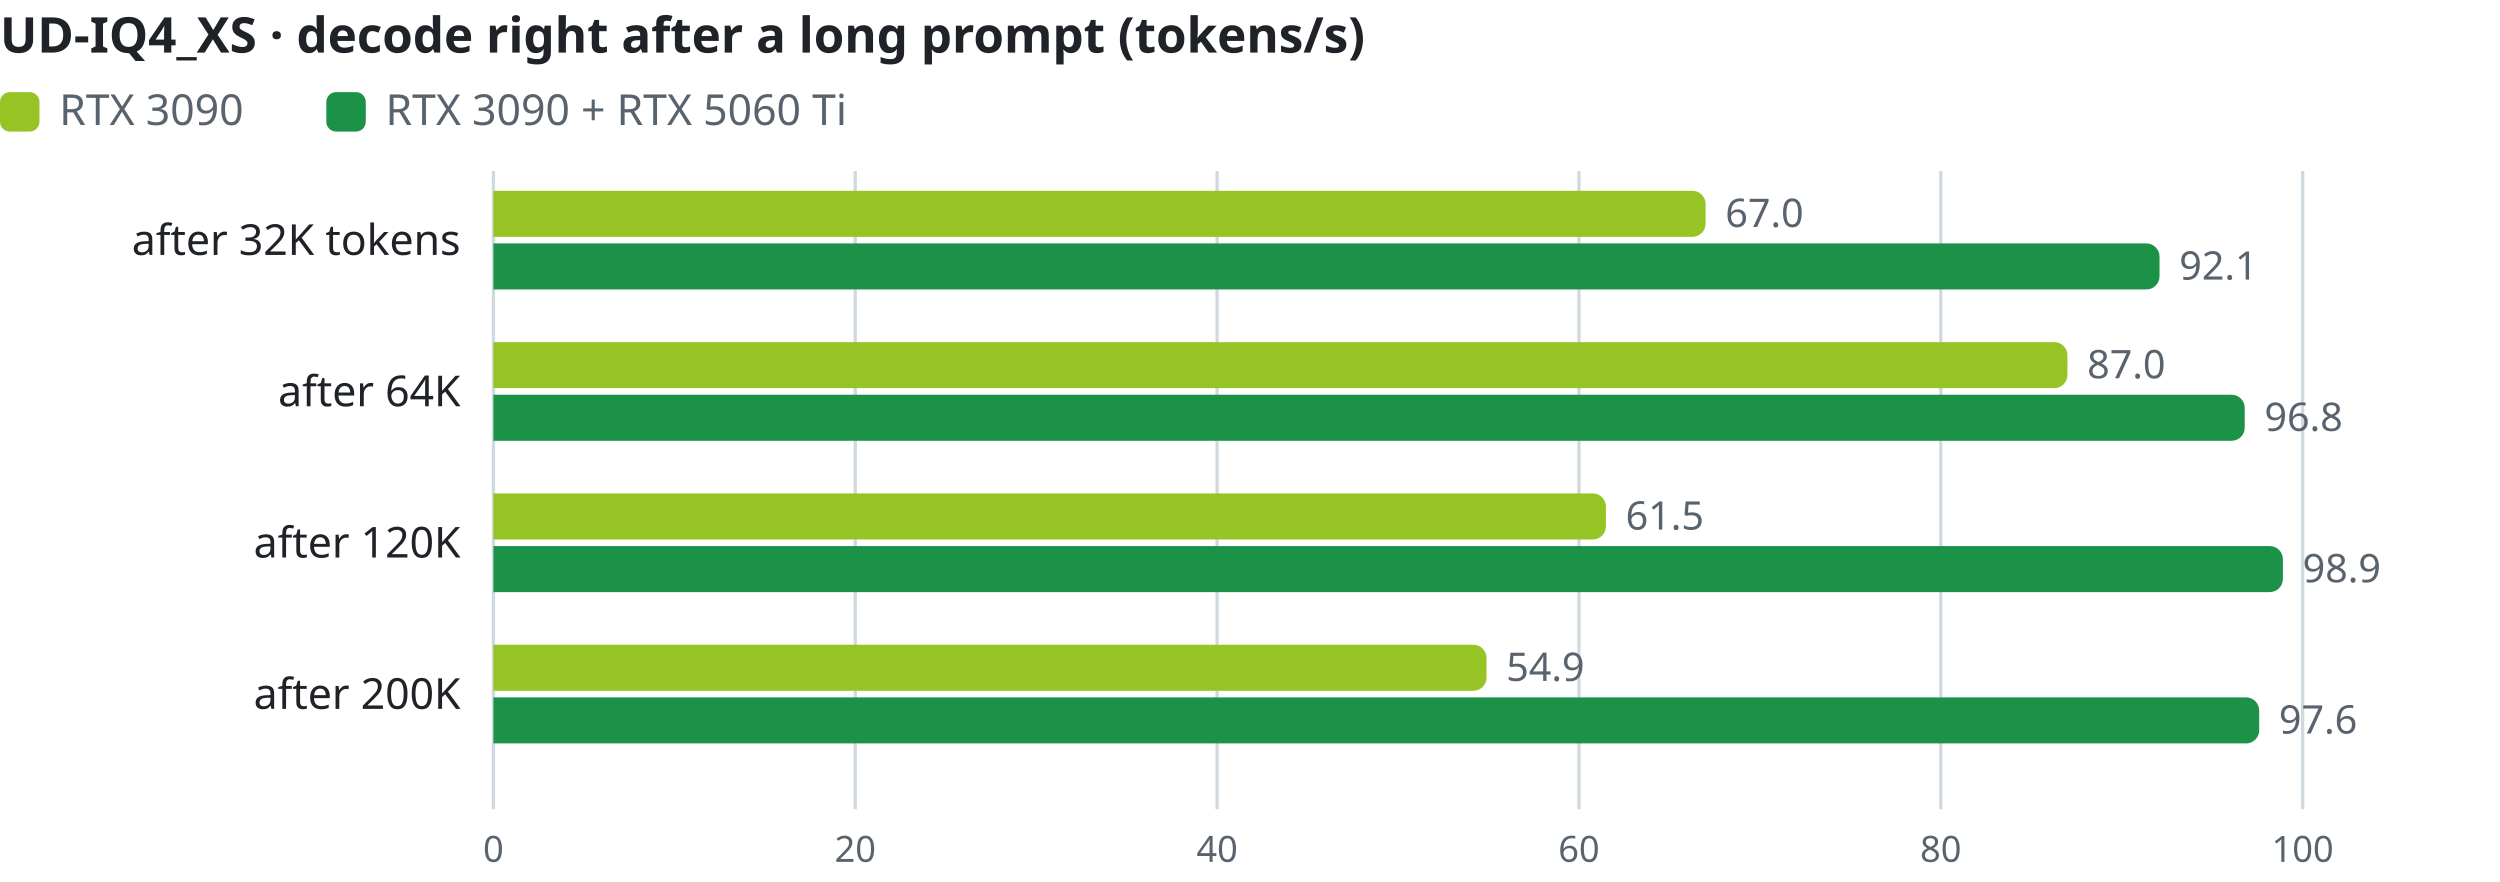
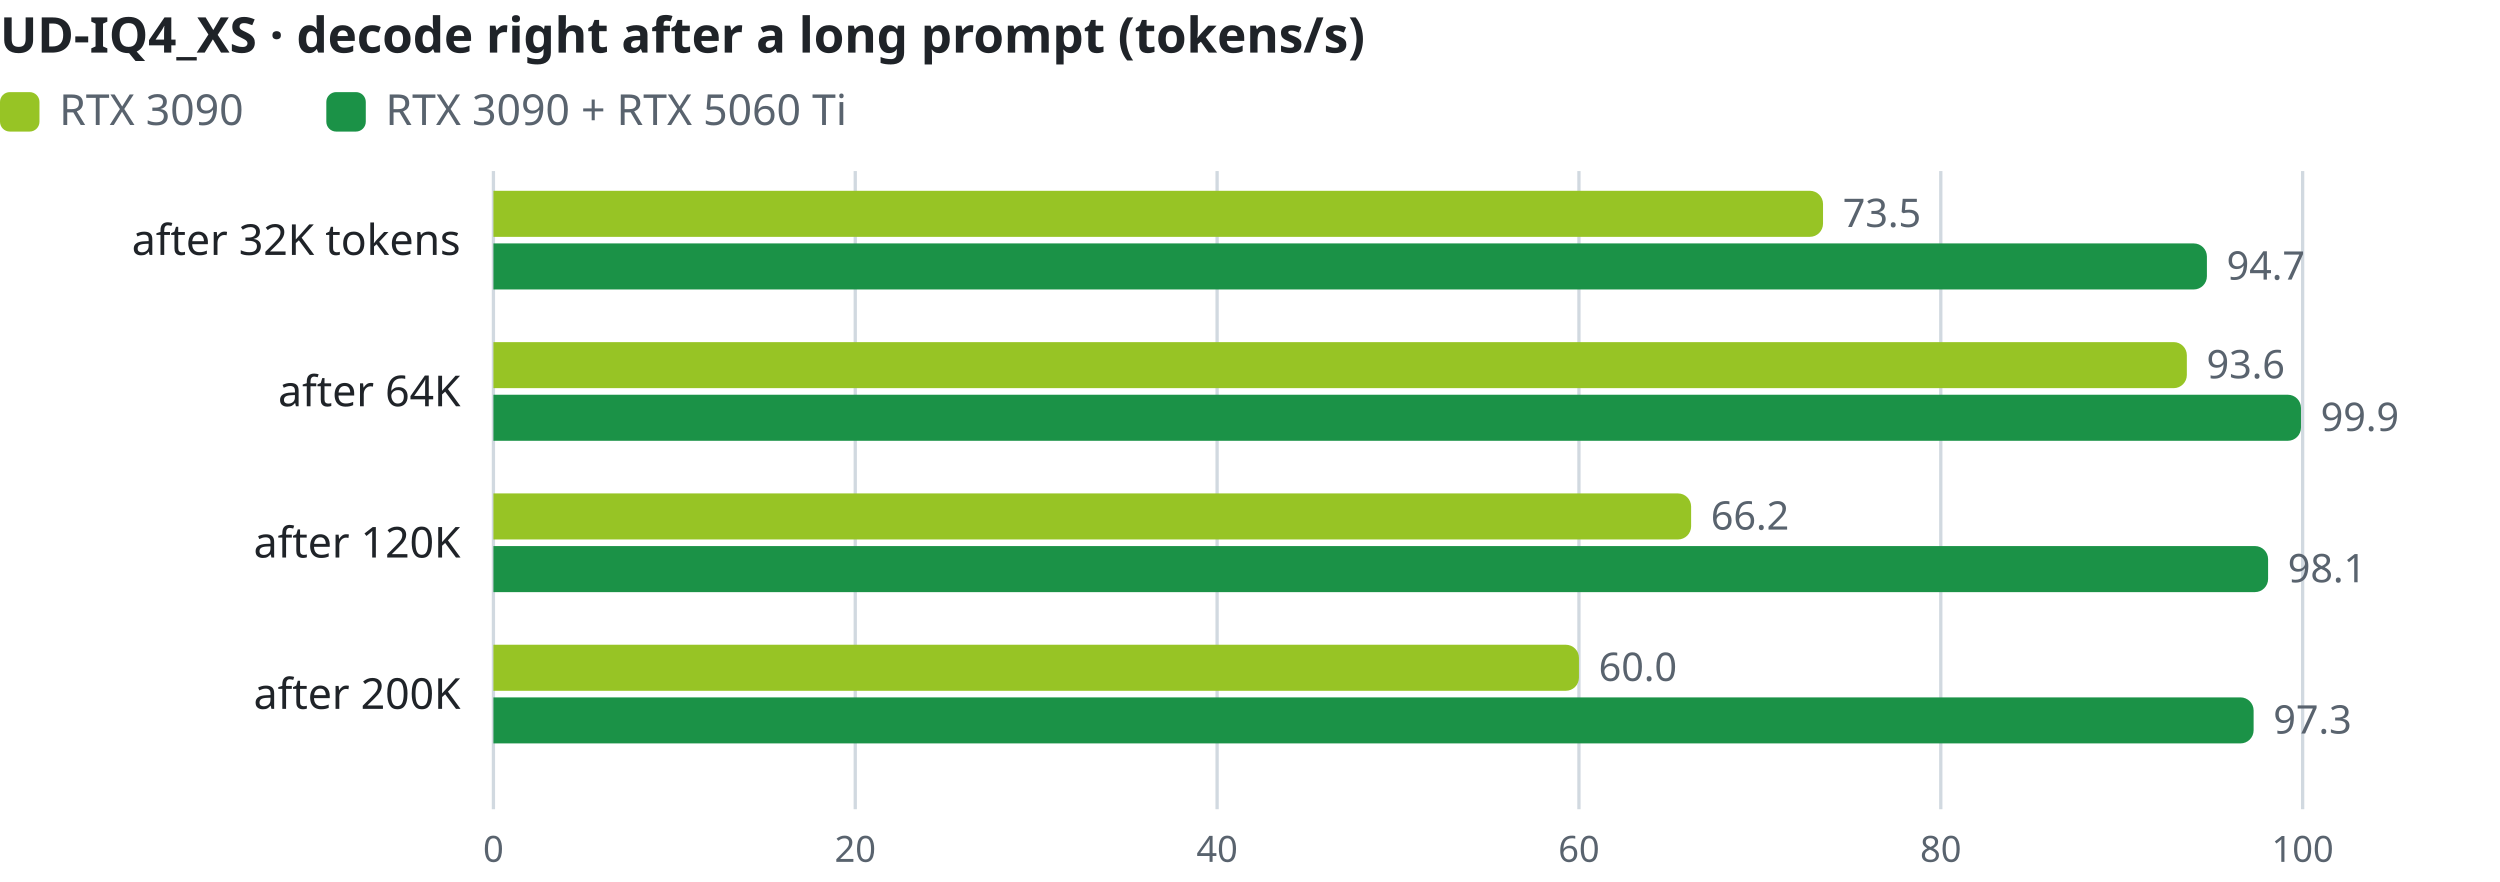
<svg xmlns="http://www.w3.org/2000/svg" width="760" height="268" viewBox="0 0 760 268" role="img" aria-label="UD-IQ4_XS decode right after a long prompt" font-family="-apple-system,BlinkMacSystemFont,'Segoe UI','Noto Sans',Helvetica,Arial,sans-serif">
  <text x="0" y="16" font-size="15" font-weight="600" fill="#1f2328">UD-IQ4_XS · decode right after a long prompt (tokens/s)</text>
  <rect x="0" y="28" width="12" height="12" rx="3" fill="#97c425" />
  <text x="18" y="38" font-size="13" fill="#59636e">RTX 3090</text>
  <rect x="99.2" y="28" width="12" height="12" rx="3" fill="#1b9247" />
  <text x="117.2" y="38" font-size="13" fill="#59636e">RTX 3090 + RTX 5060 Ti</text>
  <line x1="150.0" y1="52" x2="150.0" y2="246" stroke="#d1d9e0" stroke-width="1" />
  <text x="150.0" y="262" font-size="11" fill="#59636e" text-anchor="middle">0</text>
  <line x1="260.0" y1="52" x2="260.0" y2="246" stroke="#d1d9e0" stroke-width="1" />
  <text x="260.0" y="262" font-size="11" fill="#59636e" text-anchor="middle">20</text>
  <line x1="370.0" y1="52" x2="370.0" y2="246" stroke="#d1d9e0" stroke-width="1" />
  <text x="370.0" y="262" font-size="11" fill="#59636e" text-anchor="middle">40</text>
  <line x1="480.0" y1="52" x2="480.0" y2="246" stroke="#d1d9e0" stroke-width="1" />
  <text x="480.0" y="262" font-size="11" fill="#59636e" text-anchor="middle">60</text>
  <line x1="590.0" y1="52" x2="590.0" y2="246" stroke="#d1d9e0" stroke-width="1" />
  <text x="590.0" y="262" font-size="11" fill="#59636e" text-anchor="middle">80</text>
  <line x1="700.0" y1="52" x2="700.0" y2="246" stroke="#d1d9e0" stroke-width="1" />
  <text x="700.0" y="262" font-size="11" fill="#59636e" text-anchor="middle">100</text>
  <text x="140" y="77.5" font-size="13" fill="#1f2328" text-anchor="end">after 32K tokens</text>
-   <path d="M150.0,58.0 h364.5 a4,4 0 0 1 4,4 v6.0 a4,4 0 0 1 -4,4 h-364.5 z" fill="#97c425" />
-   <text x="524.5" y="69" font-size="12" fill="#59636e">67.0</text>
-   <path d="M150.0,74.0 h502.5 a4,4 0 0 1 4,4 v6.0 a4,4 0 0 1 -4,4 h-502.5 z" fill="#1b9247" />
-   <text x="662.5" y="85" font-size="12" fill="#59636e">92.1</text>
+   <path d="M150.0,58.0 h400.2 a4,4 0 0 1 4,4 v6.0 a4,4 0 0 1 -4,4 h-400.2 z" fill="#97c425" />
+   <text x="560.2" y="69" font-size="12" fill="#59636e">73.5</text>
+   <path d="M150.0,74.0 h516.9 a4,4 0 0 1 4,4 v6.0 a4,4 0 0 1 -4,4 h-516.9 z" fill="#1b9247" />
+   <text x="676.9" y="85" font-size="12" fill="#59636e">94.7</text>
  <text x="140" y="123.5" font-size="13" fill="#1f2328" text-anchor="end">after 64K</text>
-   <path d="M150.0,104.0 h474.5 a4,4 0 0 1 4,4 v6.0 a4,4 0 0 1 -4,4 h-474.5 z" fill="#97c425" />
-   <text x="634.5" y="115" font-size="12" fill="#59636e">87.0</text>
-   <path d="M150.0,120.0 h528.4 a4,4 0 0 1 4,4 v6.0 a4,4 0 0 1 -4,4 h-528.4 z" fill="#1b9247" />
-   <text x="688.4" y="131" font-size="12" fill="#59636e">96.8</text>
+   <path d="M150.0,104.0 h510.8 a4,4 0 0 1 4,4 v6.0 a4,4 0 0 1 -4,4 h-510.8 z" fill="#97c425" />
+   <text x="670.8" y="115" font-size="12" fill="#59636e">93.6</text>
+   <path d="M150.0,120.0 h545.5 a4,4 0 0 1 4,4 v6.0 a4,4 0 0 1 -4,4 h-545.5 z" fill="#1b9247" />
+   <text x="705.5" y="131" font-size="12" fill="#59636e">99.9</text>
  <text x="140" y="169.5" font-size="13" fill="#1f2328" text-anchor="end">after 120K</text>
-   <path d="M150.0,150.0 h334.2 a4,4 0 0 1 4,4 v6.0 a4,4 0 0 1 -4,4 h-334.2 z" fill="#97c425" />
-   <text x="494.2" y="161" font-size="12" fill="#59636e">61.5</text>
-   <path d="M150.0,166.0 h540.0 a4,4 0 0 1 4,4 v6.0 a4,4 0 0 1 -4,4 h-540.0 z" fill="#1b9247" />
-   <text x="700.0" y="177" font-size="12" fill="#59636e">98.9</text>
+   <path d="M150.0,150.0 h360.1 a4,4 0 0 1 4,4 v6.0 a4,4 0 0 1 -4,4 h-360.1 z" fill="#97c425" />
+   <text x="520.1" y="161" font-size="12" fill="#59636e">66.2</text>
+   <path d="M150.0,166.0 h535.5 a4,4 0 0 1 4,4 v6.0 a4,4 0 0 1 -4,4 h-535.5 z" fill="#1b9247" />
+   <text x="695.5" y="177" font-size="12" fill="#59636e">98.1</text>
  <text x="140" y="215.5" font-size="13" fill="#1f2328" text-anchor="end">after 200K</text>
-   <path d="M150.0,196.0 h297.9 a4,4 0 0 1 4,4 v6.0 a4,4 0 0 1 -4,4 h-297.9 z" fill="#97c425" />
-   <text x="457.9" y="207" font-size="12" fill="#59636e">54.9</text>
-   <path d="M150.0,212.0 h532.8 a4,4 0 0 1 4,4 v6.0 a4,4 0 0 1 -4,4 h-532.8 z" fill="#1b9247" />
-   <text x="692.8" y="223" font-size="12" fill="#59636e">97.6</text>
+   <path d="M150.0,196.0 h326.0 a4,4 0 0 1 4,4 v6.0 a4,4 0 0 1 -4,4 h-326.0 z" fill="#97c425" />
+   <text x="486.0" y="207" font-size="12" fill="#59636e">60.0</text>
+   <path d="M150.0,212.0 h531.1 a4,4 0 0 1 4,4 v6.0 a4,4 0 0 1 -4,4 h-531.1 z" fill="#1b9247" />
+   <text x="691.1" y="223" font-size="12" fill="#59636e">97.3</text>
</svg>
